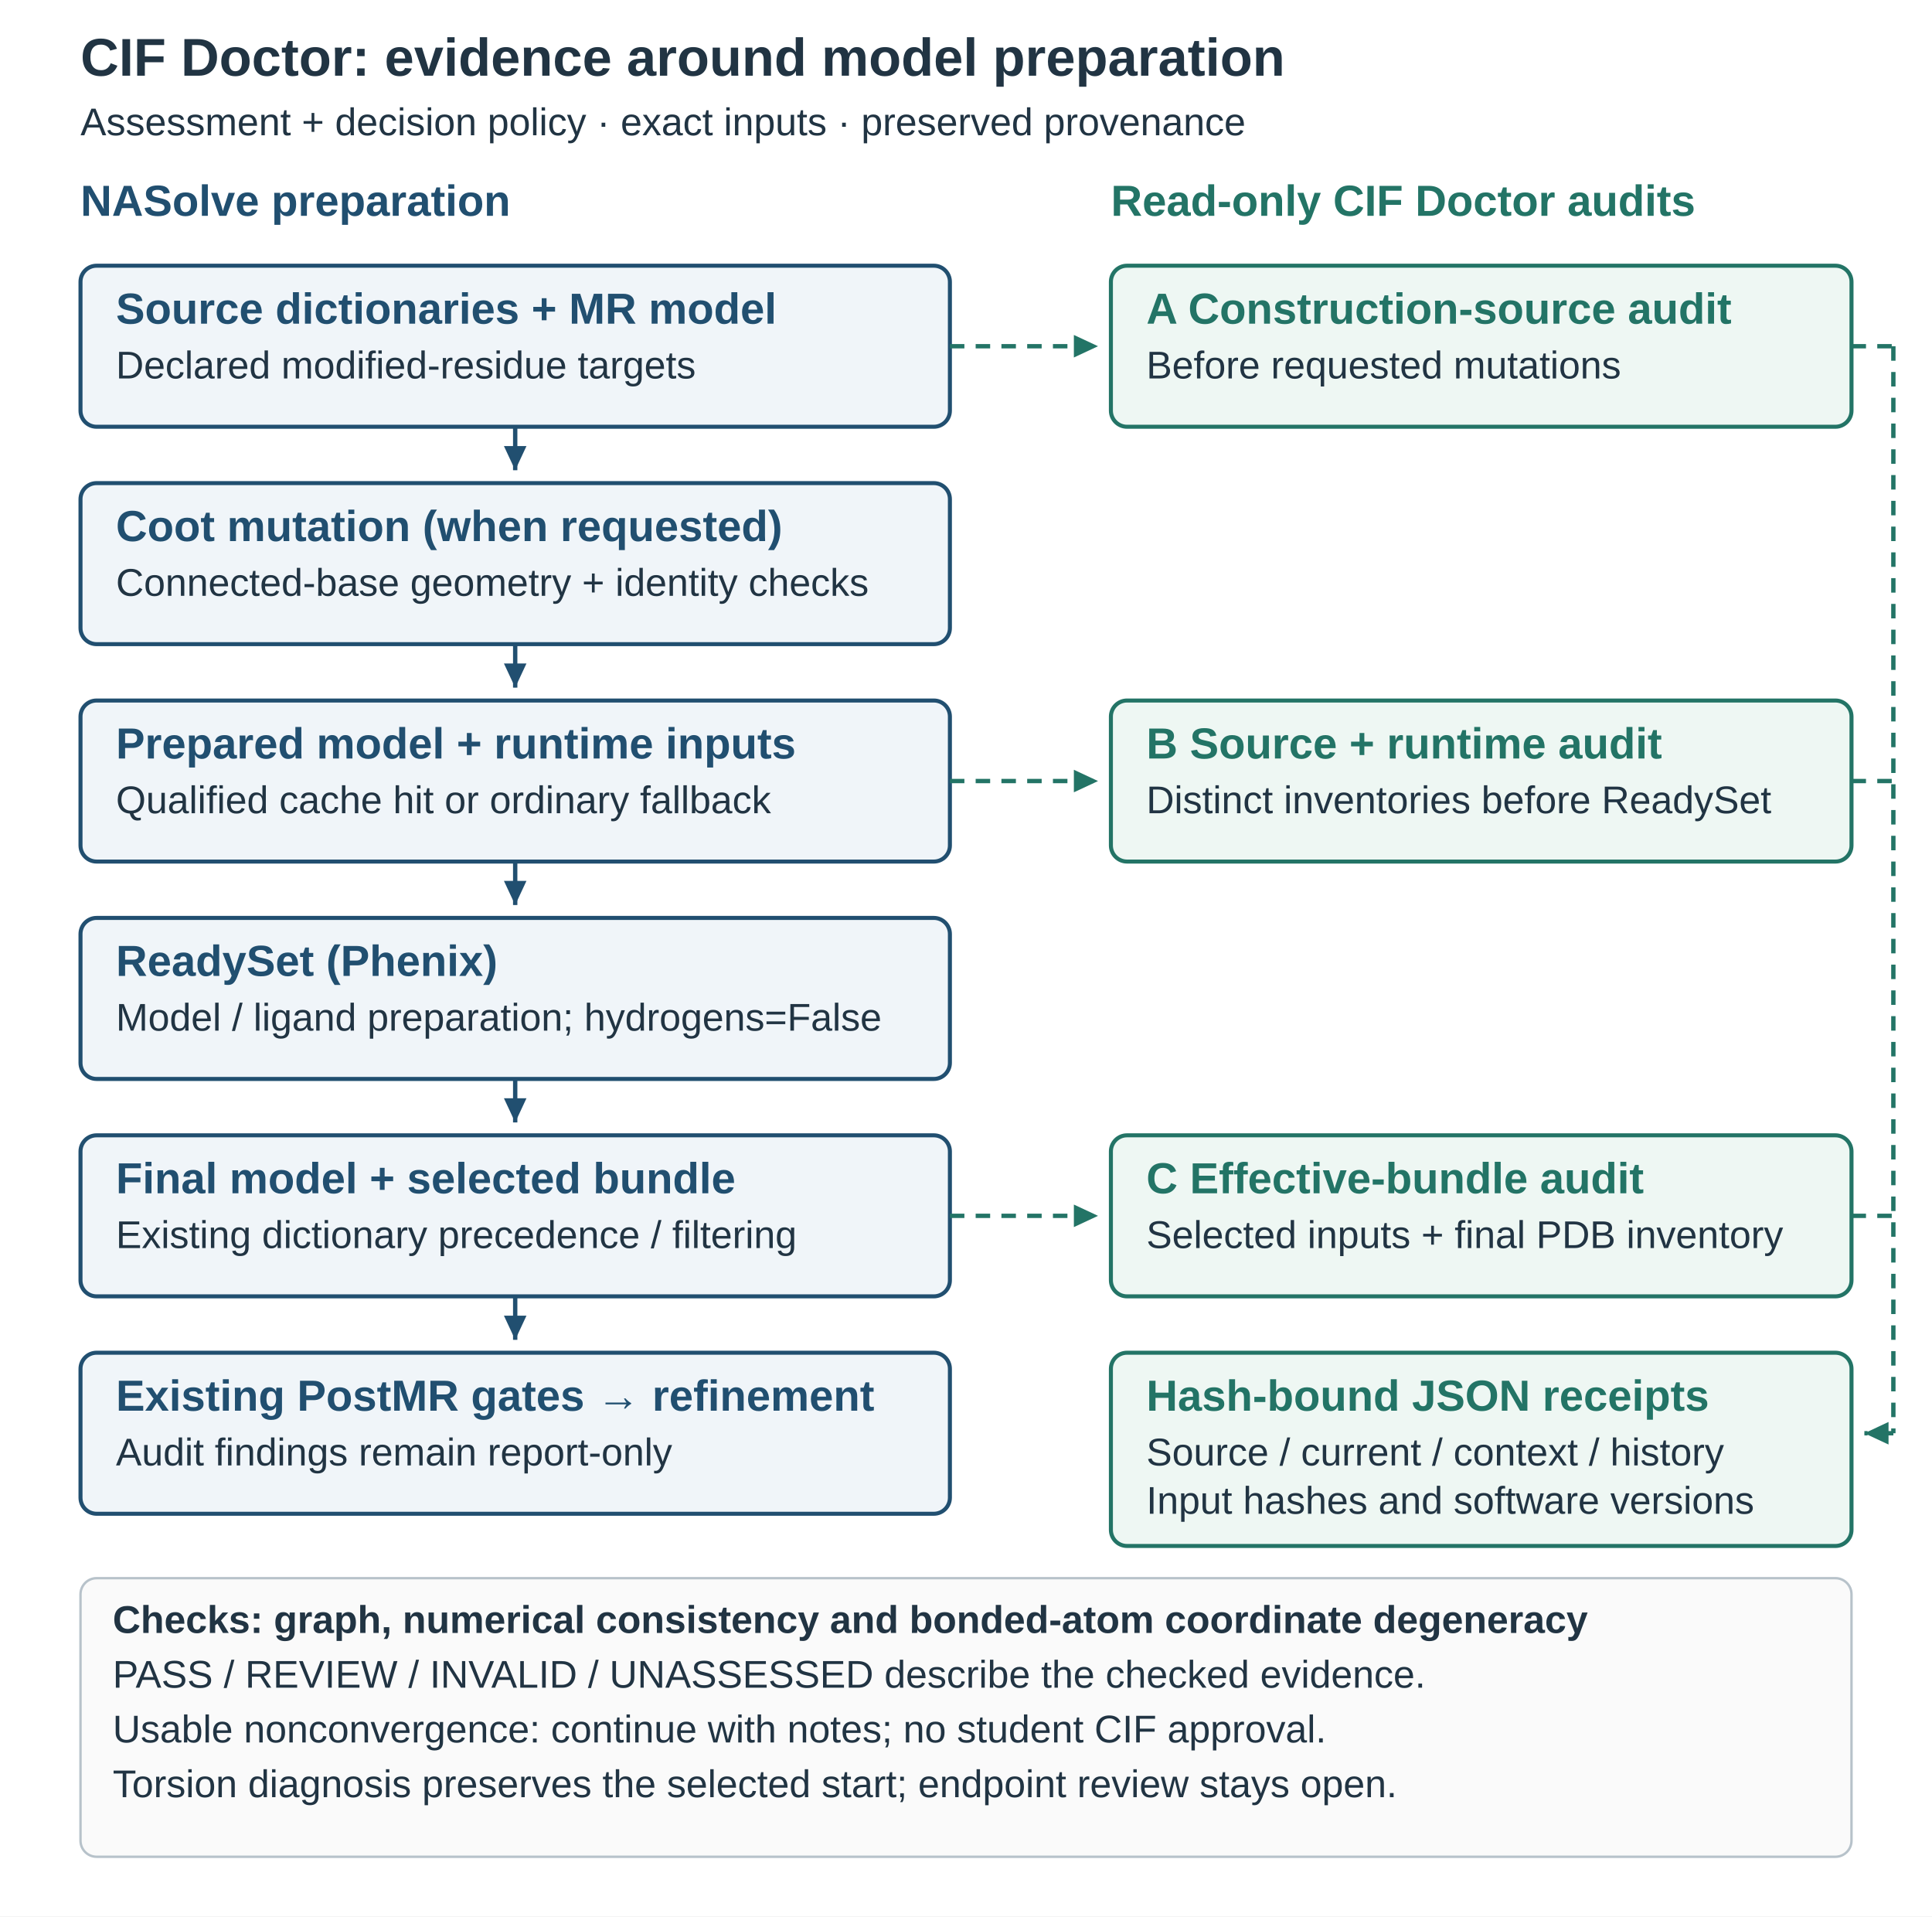
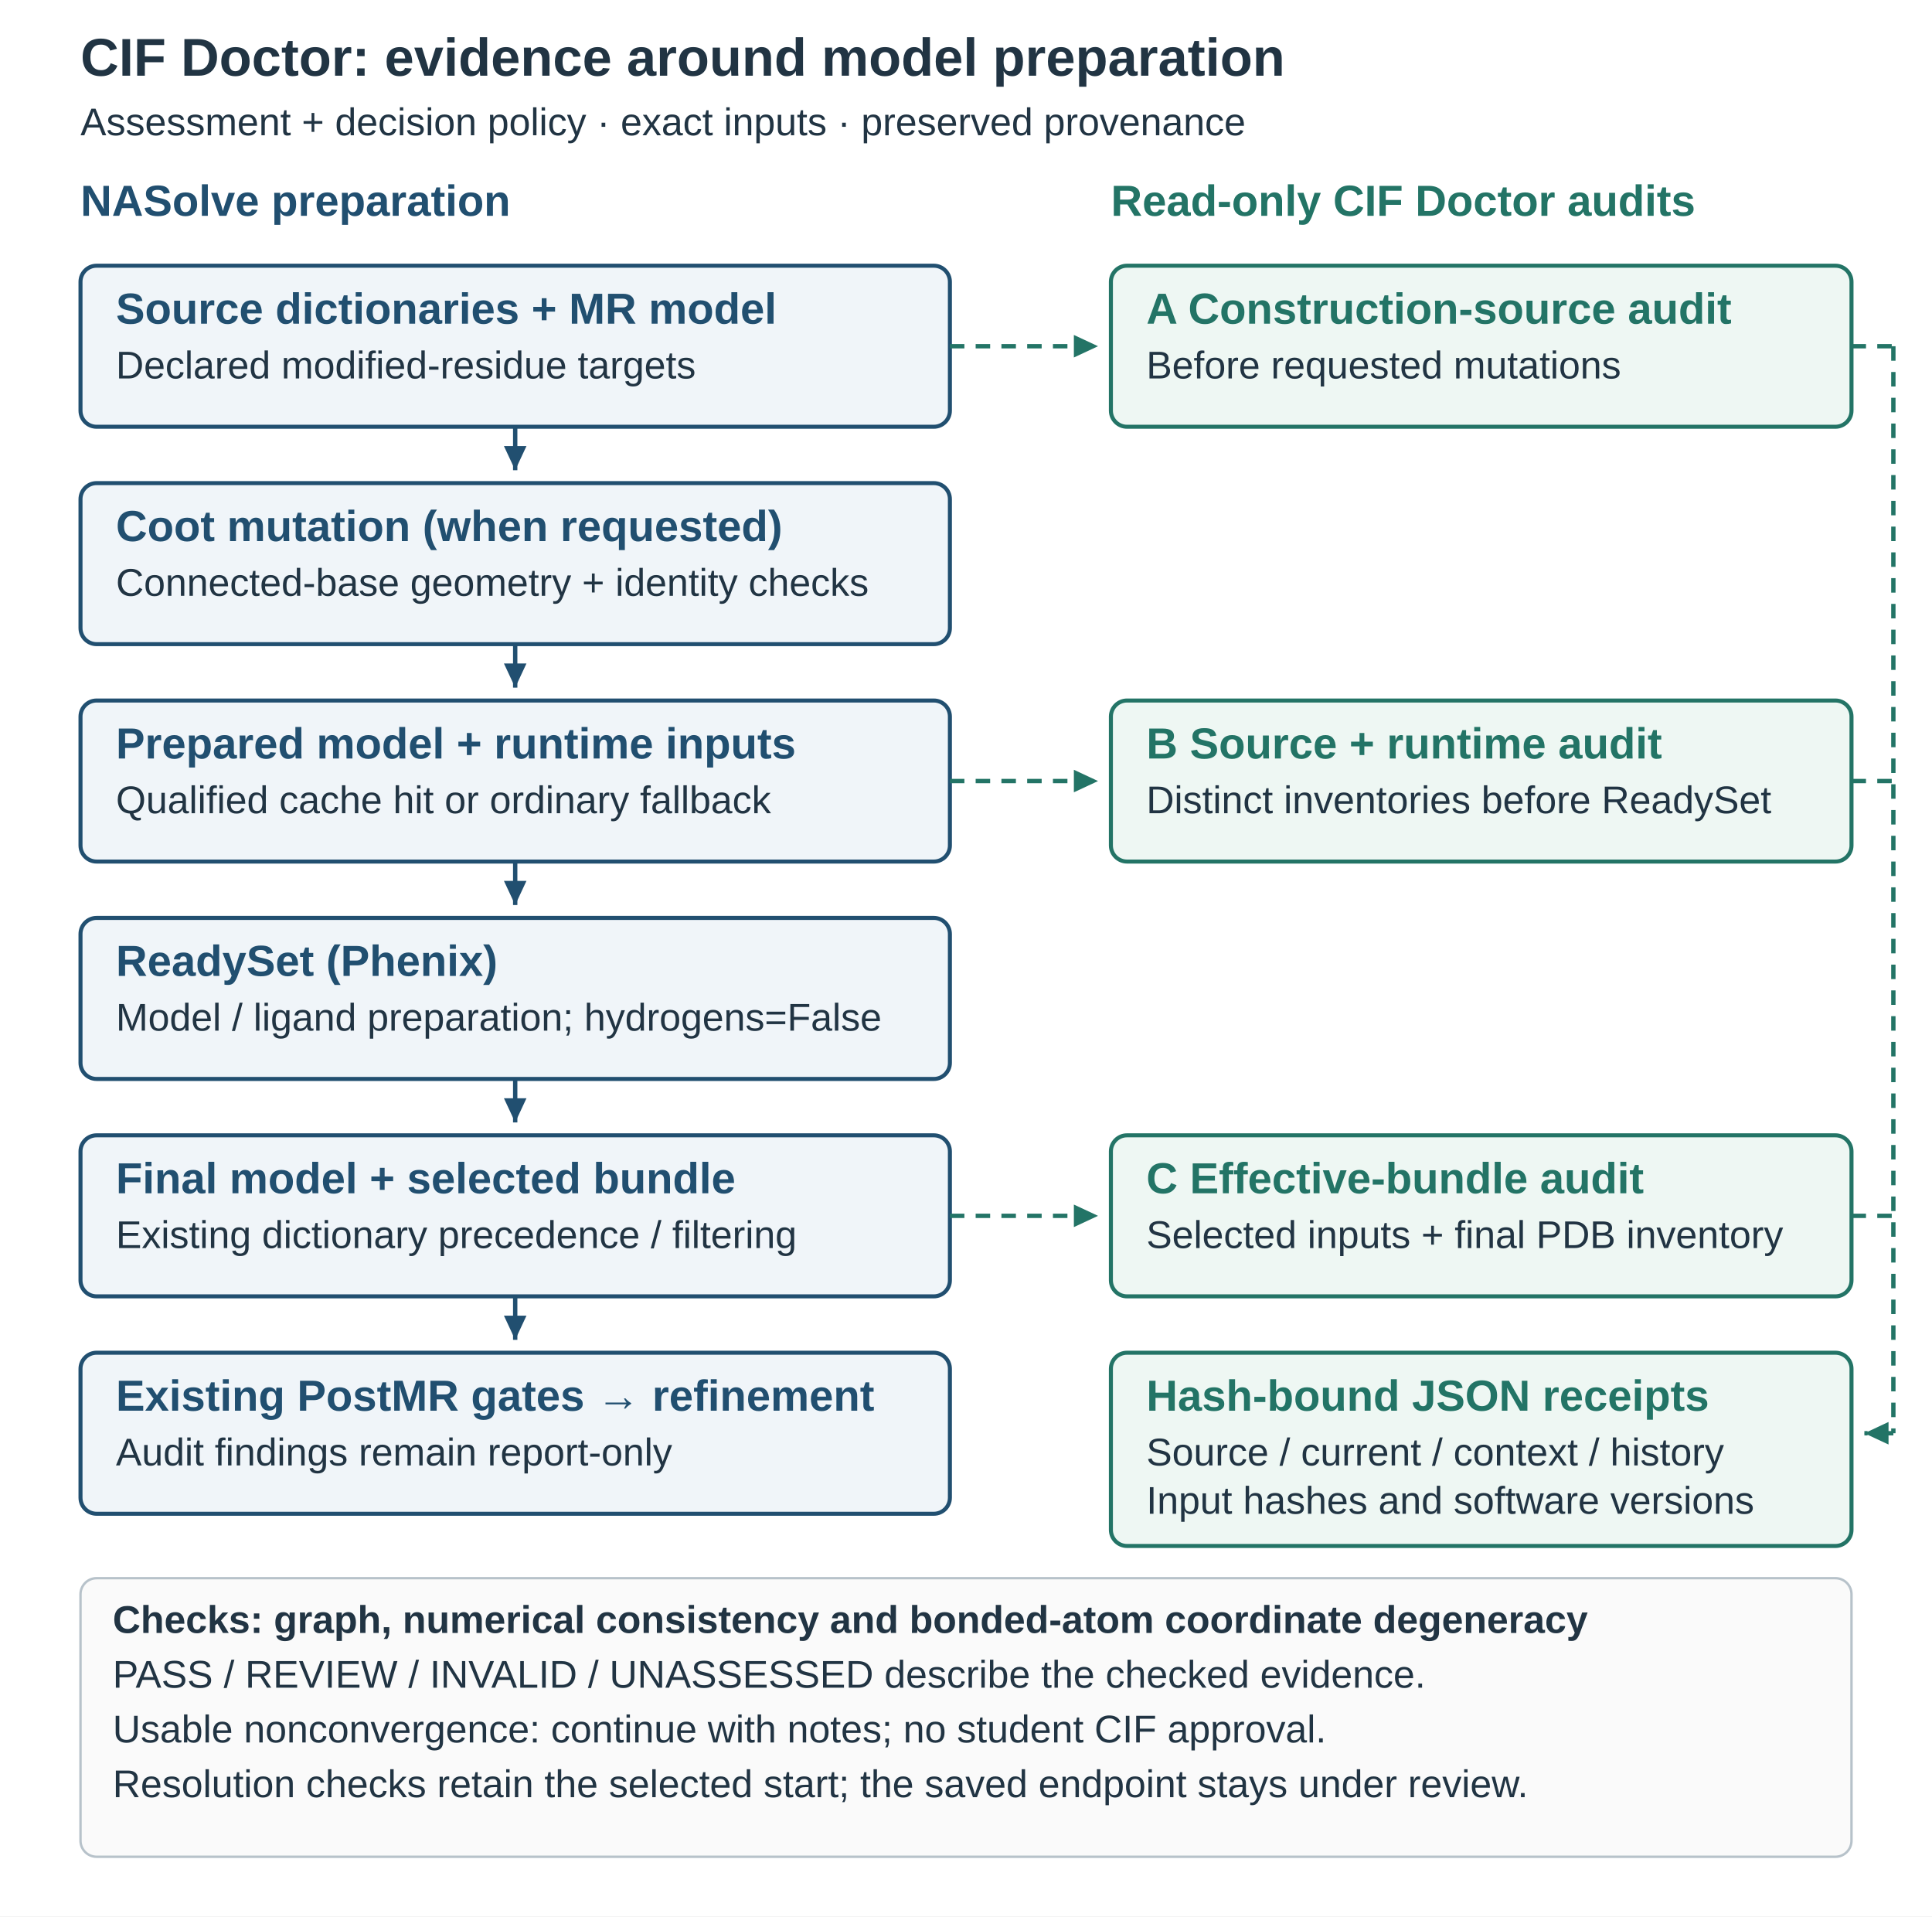
<svg xmlns="http://www.w3.org/2000/svg" width="180mm" height="178.5mm" viewBox="0 0 1200 1190" role="img" aria-labelledby="title description">
  <rect width="1200" height="1190" fill="white" />
  <text x="50" y="47" font-family="Arial, Helvetica, sans-serif" font-size="33" font-weight="bold" fill="#213443" text-anchor="start">CIF Doctor: evidence around model preparation</text>
  <text x="50" y="84" font-family="Arial, Helvetica, sans-serif" font-size="24" font-weight="normal" fill="#213443" text-anchor="start">Assessment + decision policy · exact inputs · preserved provenance</text>
  <text x="50" y="134" font-family="Arial, Helvetica, sans-serif" font-size="27" font-weight="bold" fill="#214f70" text-anchor="start">NASolve preparation</text>
  <text x="690" y="134" font-family="Arial, Helvetica, sans-serif" font-size="27" font-weight="bold" fill="#237466" text-anchor="start">Read-only CIF Doctor audits</text>
  <g id="source-inputs">
    <rect x="50" y="165" width="540" height="100" rx="10" fill="#f0f5f9" stroke="#214f70" stroke-width="2.5" />
    <text x="72" y="201" font-family="Arial, Helvetica, sans-serif" font-size="27" font-weight="bold" fill="#214f70" text-anchor="start">Source dictionaries + MR model</text>
    <text x="72" y="235" font-family="Arial, Helvetica, sans-serif" font-size="24" font-weight="normal" fill="#213443" text-anchor="start">Declared modified-residue targets</text>
  </g>
  <g id="coot-mutation">
    <rect x="50" y="300" width="540" height="100" rx="10" fill="#f0f5f9" stroke="#214f70" stroke-width="2.5" />
    <text x="72" y="336" font-family="Arial, Helvetica, sans-serif" font-size="27" font-weight="bold" fill="#214f70" text-anchor="start">Coot mutation (when requested)</text>
    <text x="72" y="370" font-family="Arial, Helvetica, sans-serif" font-size="24" font-weight="normal" fill="#213443" text-anchor="start">Connected-base geometry + identity checks</text>
  </g>
  <g id="prepared-inputs">
    <rect x="50" y="435" width="540" height="100" rx="10" fill="#f0f5f9" stroke="#214f70" stroke-width="2.5" />
    <text x="72" y="471" font-family="Arial, Helvetica, sans-serif" font-size="27" font-weight="bold" fill="#214f70" text-anchor="start">Prepared model + runtime inputs</text>
    <text x="72" y="505" font-family="Arial, Helvetica, sans-serif" font-size="24" font-weight="normal" fill="#213443" text-anchor="start">Qualified cache hit or ordinary fallback</text>
  </g>
  <g id="readyset">
    <rect x="50" y="570" width="540" height="100" rx="10" fill="#f0f5f9" stroke="#214f70" stroke-width="2.5" />
    <text x="72" y="606" font-family="Arial, Helvetica, sans-serif" font-size="27" font-weight="bold" fill="#214f70" text-anchor="start">ReadySet (Phenix)</text>
    <text x="72" y="640" font-family="Arial, Helvetica, sans-serif" font-size="24" font-weight="normal" fill="#213443" text-anchor="start">Model / ligand preparation; hydrogens=False</text>
  </g>
  <g id="effective-inputs">
    <rect x="50" y="705" width="540" height="100" rx="10" fill="#f0f5f9" stroke="#214f70" stroke-width="2.5" />
    <text x="72" y="741" font-family="Arial, Helvetica, sans-serif" font-size="27" font-weight="bold" fill="#214f70" text-anchor="start">Final model + selected bundle</text>
    <text x="72" y="775" font-family="Arial, Helvetica, sans-serif" font-size="24" font-weight="normal" fill="#213443" text-anchor="start">Existing dictionary precedence / filtering</text>
  </g>
  <g id="postmr-gates">
    <rect x="50" y="840" width="540" height="100" rx="10" fill="#f0f5f9" stroke="#214f70" stroke-width="2.5" />
    <text x="72" y="876" font-family="Arial, Helvetica, sans-serif" font-size="27" font-weight="bold" fill="#214f70" text-anchor="start">Existing PostMR gates → refinement</text>
    <text x="72" y="910" font-family="Arial, Helvetica, sans-serif" font-size="24" font-weight="normal" fill="#213443" text-anchor="start">Audit findings remain report-only</text>
  </g>
  <g id="preparation-flow-0">
    <path d="M 320.0 265.0 L 320.0 292.0" fill="none" stroke="#214f70" stroke-width="2.7" />
    <polygon points="320.0,292.0 313.0,277.0 327.0,277.0" fill="#214f70" />
  </g>
  <g id="preparation-flow-1">
    <path d="M 320.0 400.0 L 320.0 427.0" fill="none" stroke="#214f70" stroke-width="2.7" />
    <polygon points="320.0,427.0 313.0,412.0 327.0,412.0" fill="#214f70" />
  </g>
  <g id="preparation-flow-2">
    <path d="M 320.0 535.0 L 320.0 562.0" fill="none" stroke="#214f70" stroke-width="2.7" />
    <polygon points="320.0,562.0 313.0,547.0 327.0,547.0" fill="#214f70" />
  </g>
  <g id="preparation-flow-3">
    <path d="M 320.0 670.0 L 320.0 697.0" fill="none" stroke="#214f70" stroke-width="2.7" />
    <polygon points="320.0,697.0 313.0,682.0 327.0,682.0" fill="#214f70" />
  </g>
  <g id="preparation-flow-4">
    <path d="M 320.0 805.0 L 320.0 832.0" fill="none" stroke="#214f70" stroke-width="2.7" />
    <polygon points="320.0,832.0 313.0,817.0 327.0,817.0" fill="#214f70" />
  </g>
  <g id="mutation-audit">
    <rect x="690" y="165" width="460" height="100" rx="10" fill="#eef7f3" stroke="#237466" stroke-width="2.5" />
    <text x="712" y="201" font-family="Arial, Helvetica, sans-serif" font-size="27" font-weight="bold" fill="#237466" text-anchor="start">A  Construction-source audit</text>
    <text x="712" y="235" font-family="Arial, Helvetica, sans-serif" font-size="24" font-weight="normal" fill="#213443" text-anchor="start">Before requested mutations</text>
  </g>
  <g id="audit-branch-mutation-audit">
    <path d="M 590.0 215.0 L 599.0 215.0" fill="none" stroke="#237466" stroke-width="2.7" />
    <path d="M 606.0 215.0 L 615.0 215.0" fill="none" stroke="#237466" stroke-width="2.7" />
    <path d="M 622.0 215.0 L 631.0 215.0" fill="none" stroke="#237466" stroke-width="2.7" />
    <path d="M 638.0 215.0 L 647.0 215.0" fill="none" stroke="#237466" stroke-width="2.7" />
    <path d="M 654.0 215.0 L 663.0 215.0" fill="none" stroke="#237466" stroke-width="2.7" />
    <path d="M 670.0 215.0 L 679.0 215.0" fill="none" stroke="#237466" stroke-width="2.7" />
    <polygon points="682.0,215.0 667.0,222.0 667.0,208.0" fill="#237466" />
  </g>
  <g id="source-runtime-audit">
    <rect x="690" y="435" width="460" height="100" rx="10" fill="#eef7f3" stroke="#237466" stroke-width="2.5" />
    <text x="712" y="471" font-family="Arial, Helvetica, sans-serif" font-size="27" font-weight="bold" fill="#237466" text-anchor="start">B  Source + runtime audit</text>
    <text x="712" y="505" font-family="Arial, Helvetica, sans-serif" font-size="24" font-weight="normal" fill="#213443" text-anchor="start">Distinct inventories before ReadySet</text>
  </g>
  <g id="audit-branch-source-runtime-audit">
    <path d="M 590.0 485.0 L 599.0 485.0" fill="none" stroke="#237466" stroke-width="2.7" />
    <path d="M 606.0 485.0 L 615.0 485.0" fill="none" stroke="#237466" stroke-width="2.7" />
    <path d="M 622.0 485.0 L 631.0 485.0" fill="none" stroke="#237466" stroke-width="2.7" />
    <path d="M 638.0 485.0 L 647.0 485.0" fill="none" stroke="#237466" stroke-width="2.7" />
    <path d="M 654.0 485.0 L 663.0 485.0" fill="none" stroke="#237466" stroke-width="2.7" />
    <path d="M 670.0 485.0 L 679.0 485.0" fill="none" stroke="#237466" stroke-width="2.7" />
    <polygon points="682.0,485.0 667.0,492.0 667.0,478.0" fill="#237466" />
  </g>
  <g id="effective-audit">
    <rect x="690" y="705" width="460" height="100" rx="10" fill="#eef7f3" stroke="#237466" stroke-width="2.5" />
    <text x="712" y="741" font-family="Arial, Helvetica, sans-serif" font-size="27" font-weight="bold" fill="#237466" text-anchor="start">C  Effective-bundle audit</text>
    <text x="712" y="775" font-family="Arial, Helvetica, sans-serif" font-size="24" font-weight="normal" fill="#213443" text-anchor="start">Selected inputs + final PDB inventory</text>
  </g>
  <g id="audit-branch-effective-audit">
    <path d="M 590.0 755.0 L 599.0 755.0" fill="none" stroke="#237466" stroke-width="2.7" />
    <path d="M 606.0 755.0 L 615.0 755.0" fill="none" stroke="#237466" stroke-width="2.7" />
    <path d="M 622.0 755.0 L 631.0 755.0" fill="none" stroke="#237466" stroke-width="2.7" />
    <path d="M 638.0 755.0 L 647.0 755.0" fill="none" stroke="#237466" stroke-width="2.7" />
    <path d="M 654.0 755.0 L 663.0 755.0" fill="none" stroke="#237466" stroke-width="2.7" />
    <path d="M 670.0 755.0 L 679.0 755.0" fill="none" stroke="#237466" stroke-width="2.7" />
    <polygon points="682.0,755.0 667.0,762.0 667.0,748.0" fill="#237466" />
  </g>
  <g id="json-receipts">
    <rect x="690" y="840" width="460" height="120" rx="10" fill="#eef7f3" stroke="#237466" stroke-width="2.5" />
    <text x="712" y="876" font-family="Arial, Helvetica, sans-serif" font-size="27" font-weight="bold" fill="#237466" text-anchor="start">Hash-bound JSON receipts</text>
    <text x="712" y="910" font-family="Arial, Helvetica, sans-serif" font-size="24" font-weight="normal" fill="#213443" text-anchor="start">Source / current / context / history</text>
    <text x="712" y="940" font-family="Arial, Helvetica, sans-serif" font-size="24" font-weight="normal" fill="#213443" text-anchor="start">Input hashes and software versions</text>
  </g>
  <g id="mutation-to-receipts">
    <path d="M 1150.0 215.0 L 1159.0 215.0" fill="none" stroke="#237466" stroke-width="2.7" />
    <path d="M 1166.0 215.0 L 1175.0 215.0" fill="none" stroke="#237466" stroke-width="2.7" />
    <path d="M 1176.0 215.0 L 1176.0 224.0" fill="none" stroke="#237466" stroke-width="2.7" />
    <path d="M 1176.0 231.0 L 1176.0 240.0" fill="none" stroke="#237466" stroke-width="2.7" />
    <path d="M 1176.0 247.0 L 1176.0 256.0" fill="none" stroke="#237466" stroke-width="2.7" />
    <path d="M 1176.0 263.0 L 1176.0 272.0" fill="none" stroke="#237466" stroke-width="2.7" />
    <path d="M 1176.0 279.0 L 1176.0 288.0" fill="none" stroke="#237466" stroke-width="2.7" />
    <path d="M 1176.0 295.0 L 1176.0 304.0" fill="none" stroke="#237466" stroke-width="2.7" />
    <path d="M 1176.0 311.0 L 1176.0 320.0" fill="none" stroke="#237466" stroke-width="2.7" />
    <path d="M 1176.0 327.0 L 1176.0 336.0" fill="none" stroke="#237466" stroke-width="2.7" />
    <path d="M 1176.0 343.0 L 1176.0 352.0" fill="none" stroke="#237466" stroke-width="2.7" />
    <path d="M 1176.0 359.0 L 1176.0 368.0" fill="none" stroke="#237466" stroke-width="2.7" />
    <path d="M 1176.0 375.0 L 1176.0 384.0" fill="none" stroke="#237466" stroke-width="2.7" />
    <path d="M 1176.0 391.0 L 1176.0 400.0" fill="none" stroke="#237466" stroke-width="2.7" />
    <path d="M 1176.0 407.0 L 1176.0 416.0" fill="none" stroke="#237466" stroke-width="2.7" />
    <path d="M 1176.0 423.0 L 1176.0 432.0" fill="none" stroke="#237466" stroke-width="2.7" />
    <path d="M 1176.0 439.0 L 1176.0 448.0" fill="none" stroke="#237466" stroke-width="2.7" />
    <path d="M 1176.0 455.0 L 1176.0 464.0" fill="none" stroke="#237466" stroke-width="2.7" />
    <path d="M 1176.0 471.0 L 1176.0 480.0" fill="none" stroke="#237466" stroke-width="2.7" />
    <path d="M 1176.0 487.0 L 1176.0 496.0" fill="none" stroke="#237466" stroke-width="2.7" />
    <path d="M 1176.0 503.0 L 1176.0 512.0" fill="none" stroke="#237466" stroke-width="2.7" />
    <path d="M 1176.0 519.0 L 1176.0 528.0" fill="none" stroke="#237466" stroke-width="2.7" />
    <path d="M 1176.0 535.0 L 1176.0 544.0" fill="none" stroke="#237466" stroke-width="2.7" />
    <path d="M 1176.0 551.0 L 1176.0 560.0" fill="none" stroke="#237466" stroke-width="2.7" />
    <path d="M 1176.0 567.0 L 1176.0 576.0" fill="none" stroke="#237466" stroke-width="2.7" />
    <path d="M 1176.0 583.0 L 1176.0 592.0" fill="none" stroke="#237466" stroke-width="2.7" />
    <path d="M 1176.0 599.0 L 1176.0 608.0" fill="none" stroke="#237466" stroke-width="2.7" />
    <path d="M 1176.0 615.0 L 1176.0 624.0" fill="none" stroke="#237466" stroke-width="2.7" />
    <path d="M 1176.0 631.0 L 1176.0 640.0" fill="none" stroke="#237466" stroke-width="2.7" />
    <path d="M 1176.0 647.0 L 1176.0 656.0" fill="none" stroke="#237466" stroke-width="2.7" />
    <path d="M 1176.0 663.0 L 1176.0 672.0" fill="none" stroke="#237466" stroke-width="2.7" />
    <path d="M 1176.0 679.0 L 1176.0 688.0" fill="none" stroke="#237466" stroke-width="2.7" />
    <path d="M 1176.0 695.0 L 1176.0 704.0" fill="none" stroke="#237466" stroke-width="2.7" />
    <path d="M 1176.0 711.0 L 1176.0 720.0" fill="none" stroke="#237466" stroke-width="2.7" />
    <path d="M 1176.0 727.0 L 1176.0 736.0" fill="none" stroke="#237466" stroke-width="2.7" />
    <path d="M 1176.0 743.0 L 1176.0 752.0" fill="none" stroke="#237466" stroke-width="2.7" />
    <path d="M 1176.0 759.0 L 1176.0 768.0" fill="none" stroke="#237466" stroke-width="2.7" />
    <path d="M 1176.0 775.0 L 1176.0 784.0" fill="none" stroke="#237466" stroke-width="2.7" />
    <path d="M 1176.0 791.0 L 1176.0 800.0" fill="none" stroke="#237466" stroke-width="2.7" />
    <path d="M 1176.0 807.0 L 1176.0 816.0" fill="none" stroke="#237466" stroke-width="2.7" />
    <path d="M 1176.0 823.0 L 1176.0 832.0" fill="none" stroke="#237466" stroke-width="2.7" />
    <path d="M 1176.0 839.0 L 1176.0 848.0" fill="none" stroke="#237466" stroke-width="2.7" />
    <path d="M 1176.0 855.0 L 1176.0 864.0" fill="none" stroke="#237466" stroke-width="2.7" />
    <path d="M 1176.0 871.0 L 1176.0 880.0" fill="none" stroke="#237466" stroke-width="2.7" />
    <path d="M 1176.0 887.0 L 1176.0 890.0" fill="none" stroke="#237466" stroke-width="2.7" />
    <path d="M 1176.0 890.0 L 1167.0 890.0" fill="none" stroke="#237466" stroke-width="2.7" />
    <path d="M 1160.0 890.0 L 1158.0 890.0" fill="none" stroke="#237466" stroke-width="2.7" />
    <polygon points="1158.0,890.0 1173.0,883.0 1173.0,897.0" fill="#237466" />
  </g>
  <g id="source-to-receipts">
    <path d="M 1150.0 485.0 L 1159.0 485.0" fill="none" stroke="#237466" stroke-width="2.7" />
    <path d="M 1166.0 485.0 L 1175.0 485.0" fill="none" stroke="#237466" stroke-width="2.7" />
  </g>
  <g id="effective-to-receipts">
    <path d="M 1150.0 755.0 L 1159.0 755.0" fill="none" stroke="#237466" stroke-width="2.7" />
    <path d="M 1166.0 755.0 L 1175.0 755.0" fill="none" stroke="#237466" stroke-width="2.7" />
  </g>
  <g id="scope-notes">
    <rect x="50" y="980" width="1100" height="173" rx="10" fill="#fafafa" stroke="#b7c2ca" stroke-width="1.5" />
    <text x="70" y="1014" font-family="Arial, Helvetica, sans-serif" font-size="24" font-weight="bold" fill="#213443" text-anchor="start">Checks: graph, numerical consistency and bonded-atom coordinate degeneracy</text>
    <text x="70" y="1048" font-family="Arial, Helvetica, sans-serif" font-size="24" font-weight="normal" fill="#213443" text-anchor="start">PASS / REVIEW / INVALID / UNASSESSED describe the checked evidence.</text>
    <text x="70" y="1082" font-family="Arial, Helvetica, sans-serif" font-size="24" font-weight="normal" fill="#213443" text-anchor="start">Usable nonconvergence: continue with notes; no student CIF approval.</text>
-     <text x="70" y="1116" font-family="Arial, Helvetica, sans-serif" font-size="24" font-weight="normal" fill="#213443" text-anchor="start">Torsion diagnosis preserves the selected start; endpoint review stays open.</text>
+     <text x="70" y="1116" font-family="Arial, Helvetica, sans-serif" font-size="24" font-weight="normal" fill="#213443" text-anchor="start">Resolution checks retain the selected start; the saved endpoint stays under review.</text>
  </g>
</svg>
